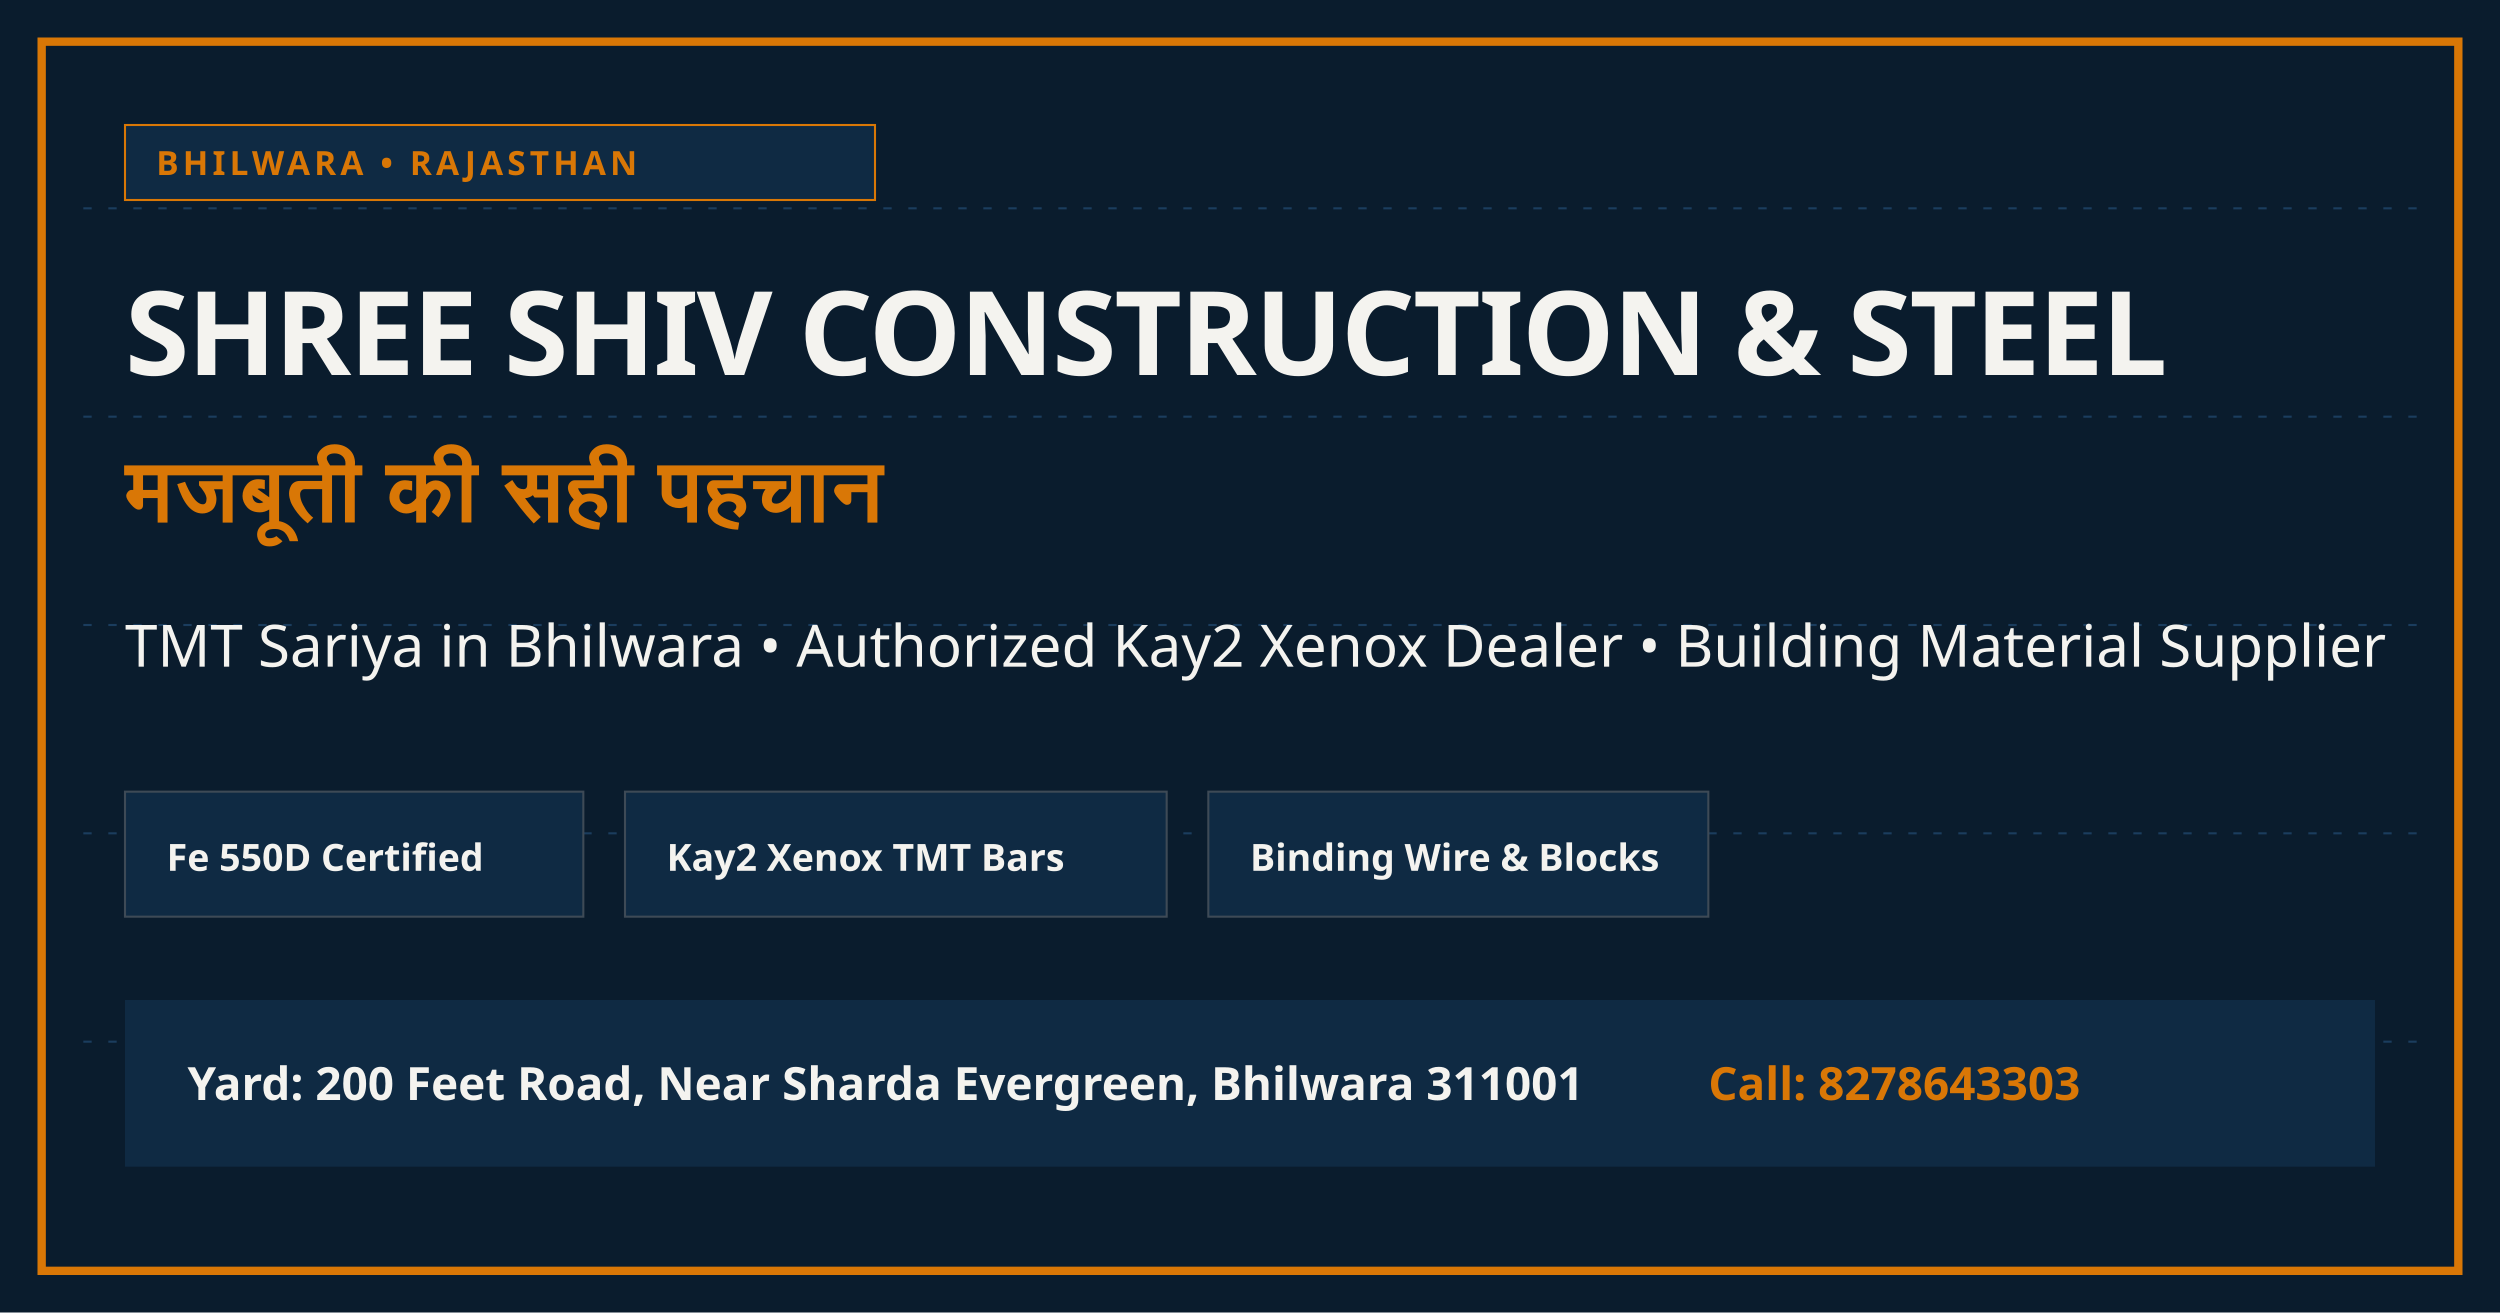
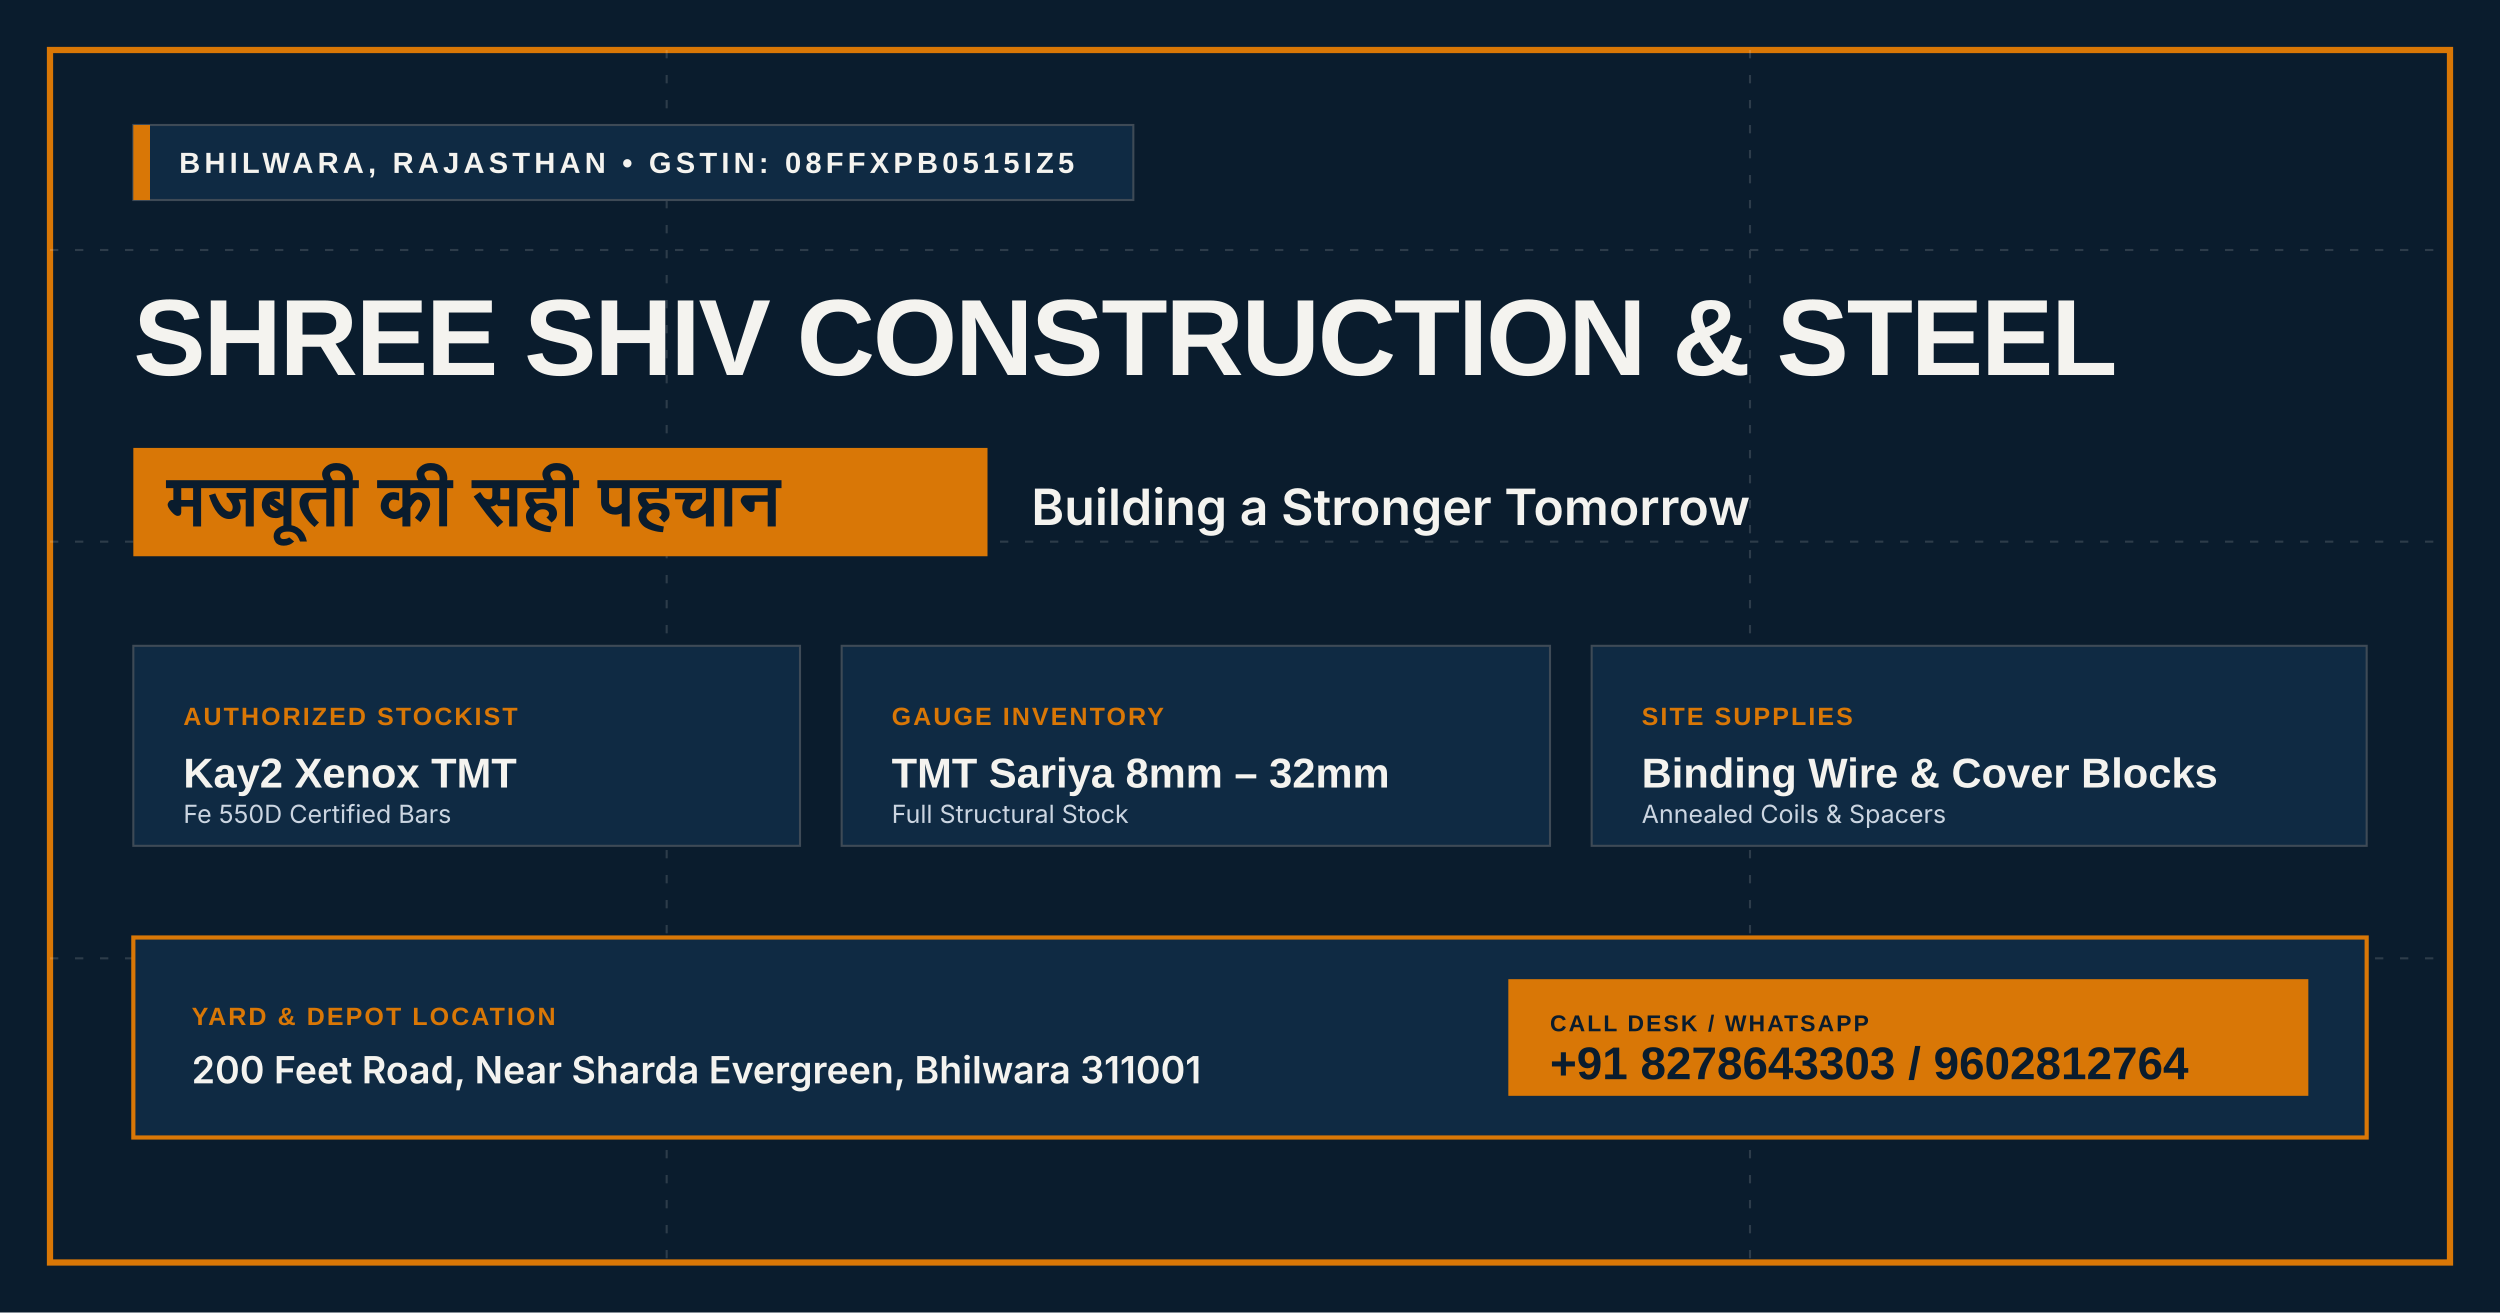
<svg xmlns="http://www.w3.org/2000/svg" viewBox="0 0 1200 630" width="1200" height="630">
  <rect width="1200" height="630" fill="#0A1C2D" />
-   <rect x="20" y="20" width="1160" height="590" fill="none" stroke="#D97706" stroke-width="4" />
-   <path d="M40 100h1120M40 200h1120M40 300h1120M40 400h1120M40 500h1120" stroke="#1B3D5E" stroke-width="1" stroke-dasharray="4,8" />
-   <rect x="60" y="60" width="360" height="36" fill="#0F2A43" stroke="#D97706" stroke-width="1" />
-   <text x="75" y="84" fill="#D97706" font-family="sans-serif" font-size="16" font-weight="bold" letter-spacing="2">BHILWARA • RAJASTHAN</text>
-   <text x="60" y="180" fill="#F4F3EF" font-family="sans-serif" font-size="56" font-weight="900" letter-spacing="-1">SHREE SHIV CONSTRUCTION &amp; STEEL</text>
-   <text x="60" y="250" fill="#D97706" font-family="sans-serif" font-size="42" font-weight="900">मजबूती की सही पहचान</text>
-   <text x="60" y="320" fill="#F4F3EF" font-family="sans-serif" font-size="28" font-weight="normal">TMT Sariya in Bhilwara • Authorized Kay2 Xenox Dealer • Building Material Supplier</text>
-   <rect x="60" y="380" width="220" height="60" fill="#0F2A43" stroke="#3E4A56" stroke-width="1" />
-   <text x="80" y="418" fill="#F4F3EF" font-family="sans-serif" font-size="18" font-weight="bold">Fe 550D Certified</text>
-   <rect x="300" y="380" width="260" height="60" fill="#0F2A43" stroke="#3E4A56" stroke-width="1" />
-   <text x="320" y="418" fill="#F4F3EF" font-family="sans-serif" font-size="18" font-weight="bold">Kay2 Xenox TMT Bars</text>
-   <rect x="580" y="380" width="240" height="60" fill="#0F2A43" stroke="#3E4A56" stroke-width="1" />
-   <text x="600" y="418" fill="#F4F3EF" font-family="sans-serif" font-size="18" font-weight="bold">Binding Wire &amp; Blocks</text>
-   <rect x="60" y="480" width="1080" height="80" fill="#0F2A43" />
-   <text x="90" y="528" fill="#F4F3EF" font-family="sans-serif" font-size="22" font-weight="bold">Yard: 200 Feet Road, Near Sharda Evergreen, Bhilwara 311001</text>
-   <text x="820" y="528" fill="#D97706" font-family="sans-serif" font-size="22" font-weight="bold">Call: 8278643303</text>
+   <rect x="24" y="24" width="1152" height="582" fill="none" stroke="#D97706" stroke-width="3" />
+   <g opacity="0.15" stroke="#F4F3EF" stroke-width="1">
+     <line x1="24" y1="120" x2="1176" y2="120" stroke-dasharray="4,8" />
+     <line x1="24" y1="260" x2="1176" y2="260" stroke-dasharray="4,8" />
+     <line x1="24" y1="460" x2="1176" y2="460" stroke-dasharray="4,8" />
+     <line x1="320" y1="24" x2="320" y2="606" stroke-dasharray="4,8" />
+     <line x1="840" y1="24" x2="840" y2="606" stroke-dasharray="4,8" />
+   </g>
+   <rect x="64" y="60" width="480" height="36" fill="#0F2A43" stroke="#3E4A56" stroke-width="1" />
+   <rect x="64" y="60" width="8" height="36" fill="#D97706" />
+   <text x="86" y="83" fill="#F4F3EF" font-family="'Archivo', Arial, sans-serif" font-size="14" font-weight="bold" letter-spacing="2">
+     BHILWARA, RAJASTHAN • GSTIN: 08FFXPB0515IZ5
+   </text>
+   <text x="64" y="180" fill="#F4F3EF" font-family="'Archivo', Arial, sans-serif" font-size="52" font-weight="900" letter-spacing="-1">
+     SHREE SHIV CONSTRUCTION &amp; STEEL
+   </text>
+   <g>
+     <rect x="64" y="215" width="410" height="52" fill="#D97706" />
+     <text x="80" y="252" fill="#0A1C2D" font-family="'Archivo', Arial, sans-serif" font-size="34" font-weight="900">
+       मजबूती की सही पहचान
+     </text>
+     <text x="495" y="252" fill="#F4F3EF" font-family="'Inter', Arial, sans-serif" font-size="24" font-weight="600">
+       Building a Stronger Tomorrow
+     </text>
+   </g>
+   <g transform="translate(64, 310)">
+     <rect x="0" y="0" width="320" height="96" fill="#0F2A43" stroke="#3E4A56" stroke-width="1" />
+     <text x="24" y="38" fill="#D97706" font-family="'Archivo', Arial, sans-serif" font-size="12" font-weight="bold" letter-spacing="1">AUTHORIZED STOCKIST</text>
+     <text x="24" y="68" fill="#F4F3EF" font-family="'Archivo', Arial, sans-serif" font-size="20" font-weight="bold">Kay2 Xenox TMT</text>
+     <text x="24" y="85" fill="#CBD5E1" font-family="'Inter', Arial, sans-serif" font-size="12">Fe 550D Certified Bars</text>
+     <rect x="340" y="0" width="340" height="96" fill="#0F2A43" stroke="#3E4A56" stroke-width="1" />
+     <text x="364" y="38" fill="#D97706" font-family="'Archivo', Arial, sans-serif" font-size="12" font-weight="bold" letter-spacing="1">GAUGE INVENTORY</text>
+     <text x="364" y="68" fill="#F4F3EF" font-family="'Archivo', Arial, sans-serif" font-size="20" font-weight="bold">TMT Sariya 8mm – 32mm</text>
+     <text x="364" y="85" fill="#CBD5E1" font-family="'Inter', Arial, sans-serif" font-size="12">Full Structural Stock</text>
+     <rect x="700" y="0" width="372" height="96" fill="#0F2A43" stroke="#3E4A56" stroke-width="1" />
+     <text x="724" y="38" fill="#D97706" font-family="'Archivo', Arial, sans-serif" font-size="12" font-weight="bold" letter-spacing="1">SITE SUPPLIES</text>
+     <text x="724" y="68" fill="#F4F3EF" font-family="'Archivo', Arial, sans-serif" font-size="20" font-weight="bold">Binding Wire &amp; Cover Blocks</text>
+     <text x="724" y="85" fill="#CBD5E1" font-family="'Inter', Arial, sans-serif" font-size="12">Annealed Coils &amp; Spacers</text>
+   </g>
+   <g transform="translate(64, 450)">
+     <rect x="0" y="0" width="1072" height="96" fill="#0F2A43" stroke="#D97706" stroke-width="2" />
+     <text x="28" y="42" fill="#D97706" font-family="'Archivo', Arial, sans-serif" font-size="12" font-weight="bold" letter-spacing="1">YARD &amp; DEPOT LOCATION</text>
+     <text x="28" y="70" fill="#F4F3EF" font-family="'Inter', Arial, sans-serif" font-size="18" font-weight="600">
+       200 Feet Road, Near Sharda Evergreen, Bhilwara 311001
+     </text>
+     <rect x="660" y="20" width="384" height="56" fill="#D97706" />
+     <text x="680" y="45" fill="#0A1C2D" font-family="'Archivo', Arial, sans-serif" font-size="11" font-weight="bold" letter-spacing="1">CALL DESK / WHATSAPP</text>
+     <text x="680" y="68" fill="#0A1C2D" font-family="'Archivo', Arial, sans-serif" font-size="22" font-weight="900">
+       +91 8278643303 / 9602812764
+     </text>
+   </g>
</svg>
